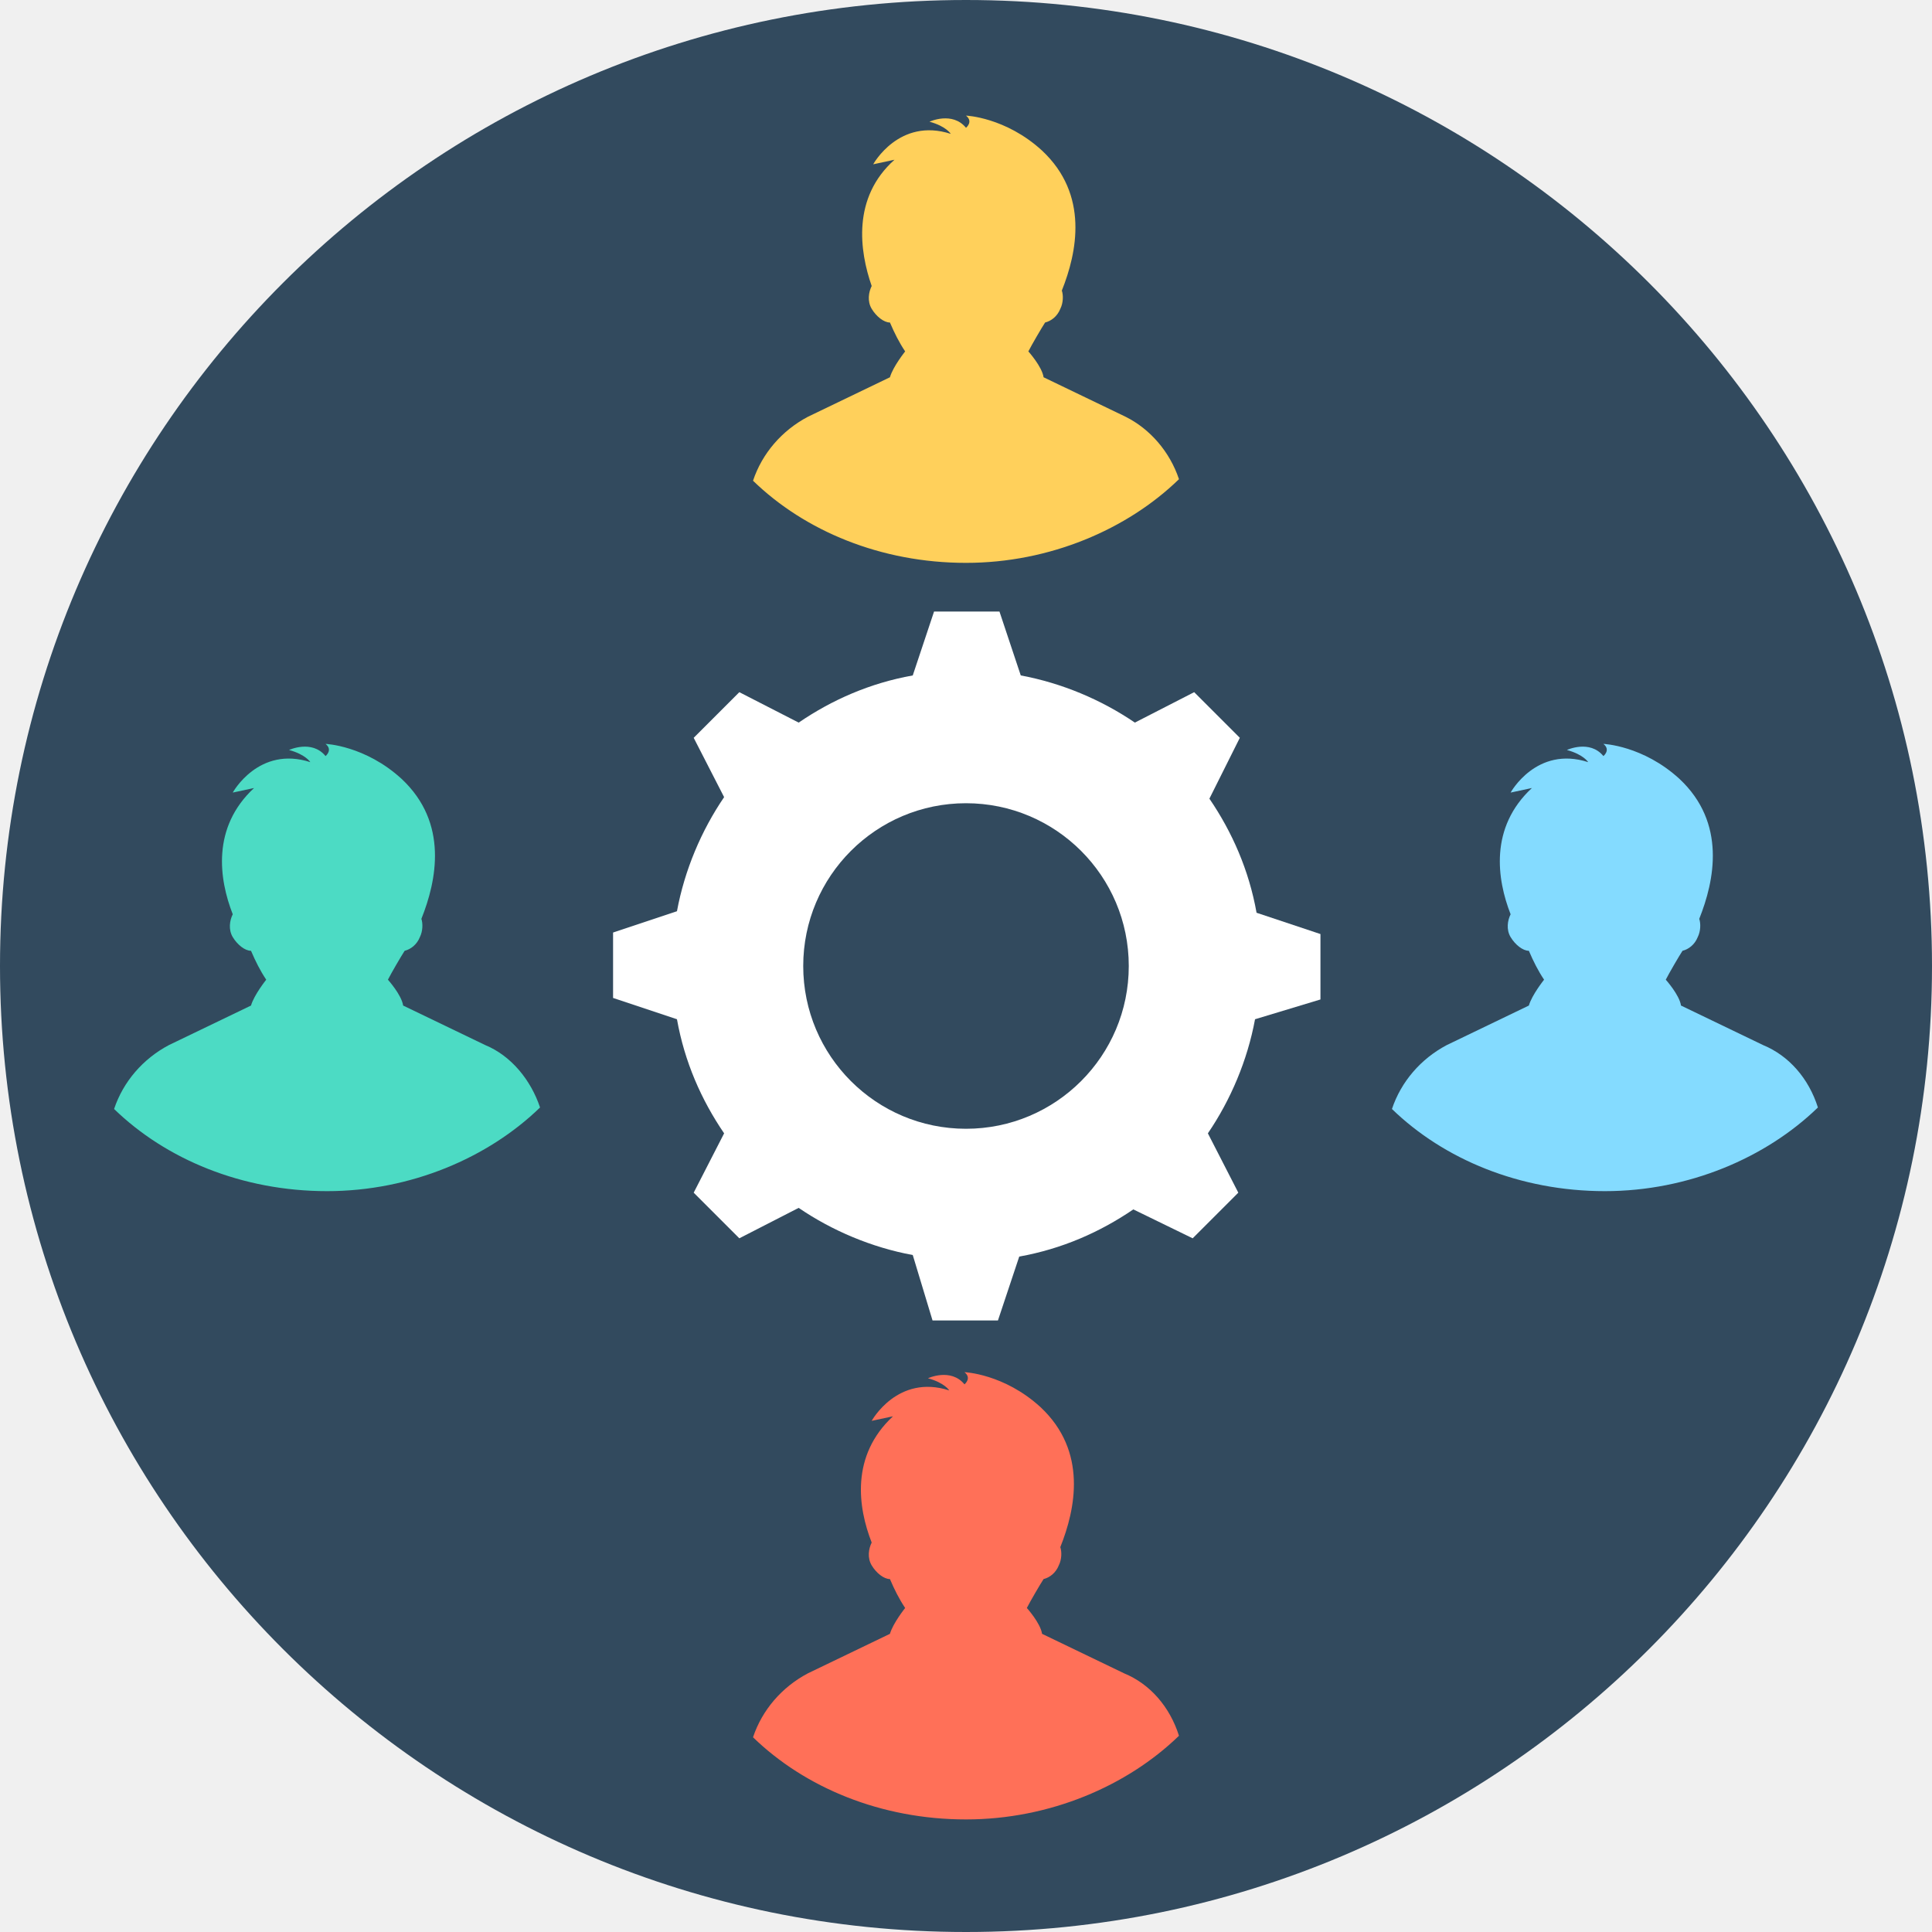
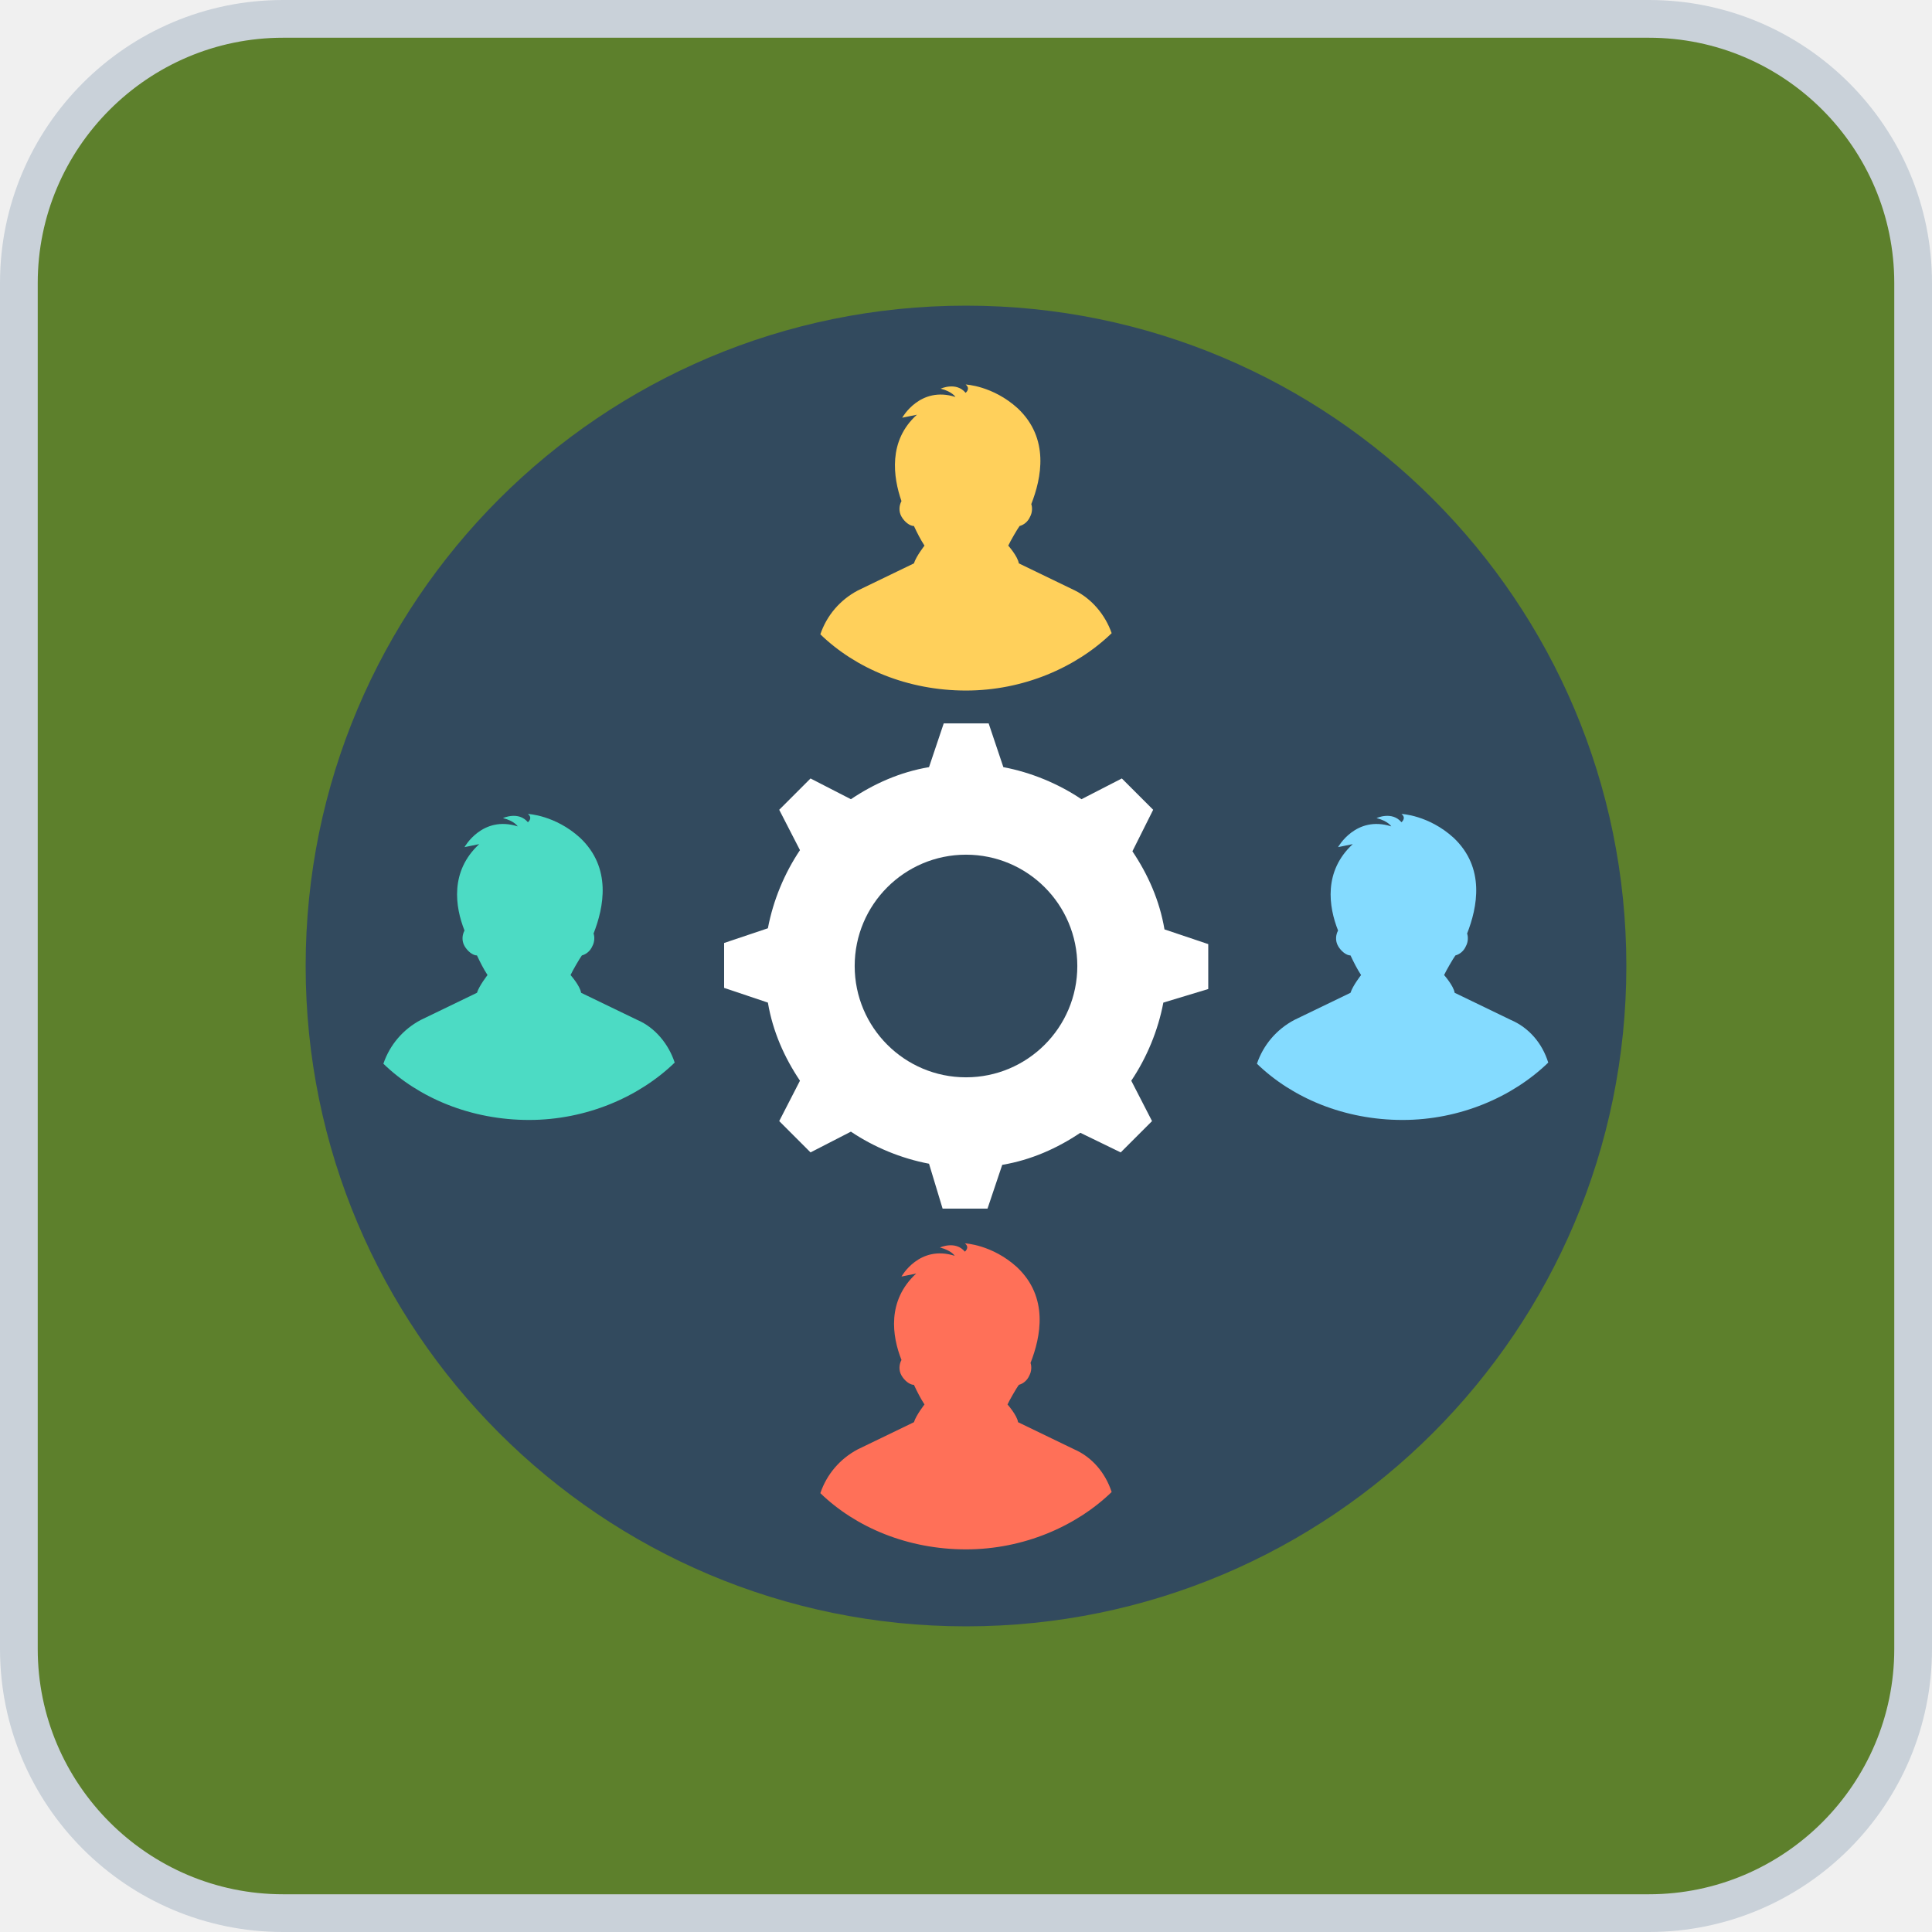
- <svg xmlns="http://www.w3.org/2000/svg" version="1.1" id="Layer_1" x="0px" y="0px" viewBox="0 0 508 508" style="enable-background:new 0 0 508 508;" xml:space="preserve">
-   <circle style="fill:#324A5E;" cx="254" cy="254" r="254" />
-   <path style="fill:#FFD05B;" d="M310,126c-13.6,13.2-34,22-56,22c-22.4,0-42.4-8.4-56-21.6l0,0c2.4-7.2,7.6-13.2,14.4-16.8L234,99.2  c0.8-2.8,4-6.8,4-6.8c-1.6-2.4-2.8-4.8-4-7.6c-1.6,0-3.6-1.6-4.8-3.6s-0.8-4.4,0-6C226,66,224,52,235.2,42l-5.6,1.2  c0,0,6.8-12.4,20.4-8c0,0-1.2-2-5.6-3.2c0,0,6-2.8,9.6,1.6c0,0,2-1.6,0-3.2c0,0,10.4,0.4,20,9.2c12.4,11.6,9.2,26.8,5.2,36.8  c0.4,1.2,0.4,3.2-0.4,4.8c-0.8,2-2.4,3.2-4,3.6c-0.8,1.2-3.6,6-4.4,7.6c0,0,3.6,4,4,6.8l21.6,10.4C302.4,112.8,307.6,118.8,310,126  L310,126z" />
-   <path style="fill:#FF7058;" d="M310,456.4c-13.6,13.2-34,22-56,22c-22.4,0-42.4-8.4-56-21.6l0,0c2.4-7.2,7.6-13.2,14.4-16.8  l21.6-10.4c0.8-2.8,4-6.8,4-6.8c-1.6-2.4-2.8-4.8-4-7.6c-1.6,0-3.6-1.6-4.8-3.6s-0.8-4.4,0-6c-3.6-9.2-5.6-22.8,5.6-33.2l-5.6,1.2  c0,0,6.8-12.4,20.4-8c0,0-1.2-2-5.6-3.2c0,0,6-2.8,9.6,1.6c0,0,2-1.6,0-3.2c0,0,10.4,0.4,20,9.2c12.4,11.6,9.2,26.8,5.2,36.8  c0.4,1.2,0.4,3.2-0.4,4.8c-0.8,2-2.4,3.2-4,3.6c-0.8,1.2-3.6,6-4.4,7.6c0,0,3.6,4,4,6.8l21.6,10.4  C302.4,442.8,307.6,448.8,310,456.4L310,456.4z" />
-   <path style="fill:#84DBFF;" d="M478,291.2c-13.6,13.2-34,22-56,22c-22.4,0-42.4-8.4-56-21.6l0,0c2.4-7.2,7.6-13.2,14.4-16.8  l21.6-10.4c0.8-2.8,4-6.8,4-6.8c-1.6-2.4-2.8-4.8-4-7.6c-1.6,0-3.6-1.6-4.8-3.6c-1.2-2-0.8-4.4,0-6c-3.6-9.2-5.6-22.8,5.6-33.2  l-5.6,1.2c0,0,6.8-12.4,20.4-8c0,0-1.2-2-5.6-3.2c0,0,6-2.8,9.6,1.6c0,0,2-1.6,0-3.2c0,0,10.4,0.4,20,9.2  c12.4,11.6,9.2,26.8,5.2,36.8c0.4,1.2,0.4,3.2-0.4,4.8c-0.8,2-2.4,3.2-4,3.6c-0.8,1.2-3.6,6-4.4,7.6c0,0,3.6,4,4,6.8l21.6,10.4  C470.4,277.6,475.6,283.6,478,291.2L478,291.2z" />
-   <path style="fill:#4CDBC4;" d="M142,291.2c-13.6,13.2-34,22-56,22c-22.4,0-42.4-8.4-56-21.6l0,0c2.4-7.2,7.6-13.2,14.4-16.8  L66,264.4c0.8-2.8,4-6.8,4-6.8c-1.6-2.4-2.8-4.8-4-7.6c-1.6,0-3.6-1.6-4.8-3.6s-0.8-4.4,0-6c-3.6-9.2-5.6-22.8,5.6-33.2l-5.6,1.2  c0,0,6.8-12.4,20.4-8c0,0-1.2-2-5.6-3.2c0,0,6-2.8,9.6,1.6c0,0,2-1.6,0-3.2c0,0,10.4,0.4,20,9.2c12.4,11.6,9.2,26.8,5.2,36.8  c0.4,1.2,0.4,3.2-0.4,4.8c-0.8,2-2.4,3.2-4,3.6c-0.8,1.2-3.6,6-4.4,7.6c0,0,3.6,4,4,6.8l21.6,10.4C134.4,277.6,139.6,284,142,291.2  L142,291.2z" />
-   <path style="fill:#FFFFFF;" d="M347.2,245.6v17.2L330,268c-2,10.8-6.4,21.2-12.4,30l8,15.6l-12,12L298,318c-8.8,6-18.8,10.4-30,12.4  l-5.6,16.8h-17.2L240,330c-10.8-2-21.2-6.4-30-12.4l-15.6,8l-12-12l8-15.6c-6-8.8-10.4-18.8-12.4-30l-16.8-5.6v-17.2l16.8-5.6  c2-10.8,6.4-21.2,12.4-30l-8-15.6l12-12l15.6,8c8.8-6,18.8-10.4,30-12.4l5.6-16.8h17.2l5.6,16.8c10.8,2,21.2,6.4,30,12.4l15.6-8  l12,12l-8,16c6,8.8,10.4,18.8,12.4,30L347.2,245.6z" />
-   <circle style="fill:#324A5E;" cx="254" cy="254" r="42.8" />
+ <svg xmlns="http://www.w3.org/2000/svg" version="1.1" id="Layer_1" x="0px" y="0px" viewBox="0 0 512 512" style="enable-background:new 0 0 512 512;" xml:space="preserve">
+   <style type="text/css">
+ 	.st0{fill:#5D802C;}
+ 	.st1{fill:#C9D1D9;}
+ 	.st2{fill:#324A5E;}
+ 	.st3{fill:#FFD05B;}
+ 	.st4{fill:#FF7058;}
+ 	.st5{fill:#84DBFF;}
+ 	.st6{fill:#4CDBC4;}
+ 	.st7{fill:#FFFFFF;}
+ </style>
  <g>
- </g>
-   <g>
- </g>
-   <g>
- </g>
-   <g>
- </g>
-   <g>
- </g>
-   <g>
- </g>
-   <g>
- </g>
-   <g>
- </g>
-   <g>
- </g>
-   <g>
- </g>
-   <g>
- </g>
-   <g>
- </g>
-   <g>
- </g>
-   <g>
- </g>
-   <g>
- </g>
+     <path class="st0" d="M75,507c-38.6,0-70-31.4-70-70V75C5,36.4,36.4,5,75,5h362c38.6,0,70,31.4,70,70v362c0,38.6-31.4,70-70,70H75z" />
+     <path class="st1" d="M437,10c35.8,0,65,29.2,65,65v362c0,35.8-29.2,65-65,65H75c-35.8,0-65-29.2-65-65V75c0-35.8,29.2-65,65-65H437    M437,0H75C33.6,0,0,33.6,0,75v362c0,41.4,33.6,75,75,75h362c41.4,0,75-33.6,75-75V75C512,33.6,478.4,0,437,0L437,0z" />
+   </g>
+   <circle class="st2" cx="256" cy="256" r="175" />
+   <path class="st3" d="M294.6,167.8c-9.4,9.1-23.4,15.2-38.6,15.2c-15.4,0-29.2-5.8-38.6-14.9l0,0c1.7-5,5.2-9.1,9.9-11.6l14.9-7.2  c0.6-1.9,2.8-4.7,2.8-4.7c-1.1-1.7-1.9-3.3-2.8-5.2c-1.1,0-2.5-1.1-3.3-2.5c-0.8-1.4-0.6-3,0-4.1c-2.2-6.3-3.6-16,4.1-22.9l-3.9,0.8  c0,0,4.7-8.5,14.1-5.5c0,0-0.8-1.4-3.9-2.2c0,0,4.1-1.9,6.6,1.1c0,0,1.4-1.1,0-2.2c0,0,7.2,0.3,13.8,6.3c8.5,8,6.3,18.5,3.6,25.4  c0.3,0.8,0.3,2.2-0.3,3.3c-0.6,1.4-1.7,2.2-2.8,2.5c-0.6,0.8-2.5,4.1-3,5.2c0,0,2.5,2.8,2.8,4.7l14.9,7.2  C289.3,158.7,292.9,162.9,294.6,167.8L294.6,167.8z" />
+   <path class="st4" d="M294.6,395.4c-9.4,9.1-23.4,15.2-38.6,15.2c-15.4,0-29.2-5.8-38.6-14.9l0,0c1.7-5,5.2-9.1,9.9-11.6l14.9-7.2  c0.6-1.9,2.8-4.7,2.8-4.7c-1.1-1.7-1.9-3.3-2.8-5.2c-1.1,0-2.5-1.1-3.3-2.5c-0.8-1.4-0.6-3,0-4.1c-2.5-6.3-3.9-15.7,3.9-22.9  l-3.9,0.8c0,0,4.7-8.5,14.1-5.5c0,0-0.8-1.4-3.9-2.2c0,0,4.1-1.9,6.6,1.1c0,0,1.4-1.1,0-2.2c0,0,7.2,0.3,13.8,6.3  c8.5,8,6.3,18.5,3.6,25.4c0.3,0.8,0.3,2.2-0.3,3.3c-0.6,1.4-1.7,2.2-2.8,2.5c-0.6,0.8-2.5,4.1-3,5.2c0,0,2.5,2.8,2.8,4.7l14.9,7.2  C289.3,386.1,292.9,390.2,294.6,395.4L294.6,395.4z" />
+   <path class="st5" d="M410.3,281.6c-9.4,9.1-23.4,15.2-38.6,15.2c-15.4,0-29.2-5.8-38.6-14.9l0,0c1.7-5,5.2-9.1,9.9-11.6l14.9-7.2  c0.6-1.9,2.8-4.7,2.8-4.7c-1.1-1.7-1.9-3.3-2.8-5.2c-1.1,0-2.5-1.1-3.3-2.5c-0.8-1.4-0.6-3,0-4.1c-2.5-6.3-3.9-15.7,3.9-22.9  l-3.9,0.8c0,0,4.7-8.5,14.1-5.5c0,0-0.8-1.4-3.9-2.2c0,0,4.1-1.9,6.6,1.1c0,0,1.4-1.1,0-2.2c0,0,7.2,0.3,13.8,6.3  c8.5,8,6.3,18.5,3.6,25.4c0.3,0.8,0.3,2.2-0.3,3.3c-0.6,1.4-1.7,2.2-2.8,2.5c-0.6,0.8-2.5,4.1-3,5.2c0,0,2.5,2.8,2.8,4.7l14.9,7.2  C405.1,272.3,408.7,276.4,410.3,281.6L410.3,281.6z" />
+   <path class="st6" d="M178.8,281.6c-9.4,9.1-23.4,15.2-38.6,15.2c-15.4,0-29.2-5.8-38.6-14.9l0,0c1.7-5,5.2-9.1,9.9-11.6l14.9-7.2  c0.6-1.9,2.8-4.7,2.8-4.7c-1.1-1.7-1.9-3.3-2.8-5.2c-1.1,0-2.5-1.1-3.3-2.5c-0.8-1.4-0.6-3,0-4.1c-2.5-6.3-3.9-15.7,3.9-22.9  l-3.9,0.8c0,0,4.7-8.5,14.1-5.5c0,0-0.8-1.4-3.9-2.2c0,0,4.1-1.9,6.6,1.1c0,0,1.4-1.1,0-2.2c0,0,7.2,0.3,13.8,6.3  c8.5,8,6.3,18.5,3.6,25.4c0.3,0.8,0.3,2.2-0.3,3.3c-0.6,1.4-1.7,2.2-2.8,2.5c-0.6,0.8-2.5,4.1-3,5.2c0,0,2.5,2.8,2.8,4.7l14.9,7.2  C173.6,272.3,177.2,276.7,178.8,281.6L178.8,281.6z" />
+   <path class="st7" d="M320.2,250.2v11.9l-11.9,3.6c-1.4,7.4-4.4,14.6-8.5,20.7l5.5,10.7l-8.3,8.3l-10.7-5.2c-6.1,4.1-13,7.2-20.7,8.5  l-3.9,11.6h-11.9l-3.6-11.9c-7.4-1.4-14.6-4.4-20.7-8.5l-10.7,5.5l-8.3-8.3l5.5-10.7c-4.1-6.1-7.2-13-8.5-20.7l-11.6-3.9v-11.9  l11.6-3.9c1.4-7.4,4.4-14.6,8.5-20.7l-5.5-10.7l8.3-8.3l10.7,5.5c6.1-4.1,13-7.2,20.7-8.5l3.9-11.6h11.9l3.9,11.6  c7.4,1.4,14.6,4.4,20.7,8.5l10.7-5.5l8.3,8.3l-5.5,11c4.1,6.1,7.2,13,8.5,20.7L320.2,250.2z" />
+   <circle class="st2" cx="256" cy="256" r="29.5" />
</svg>
